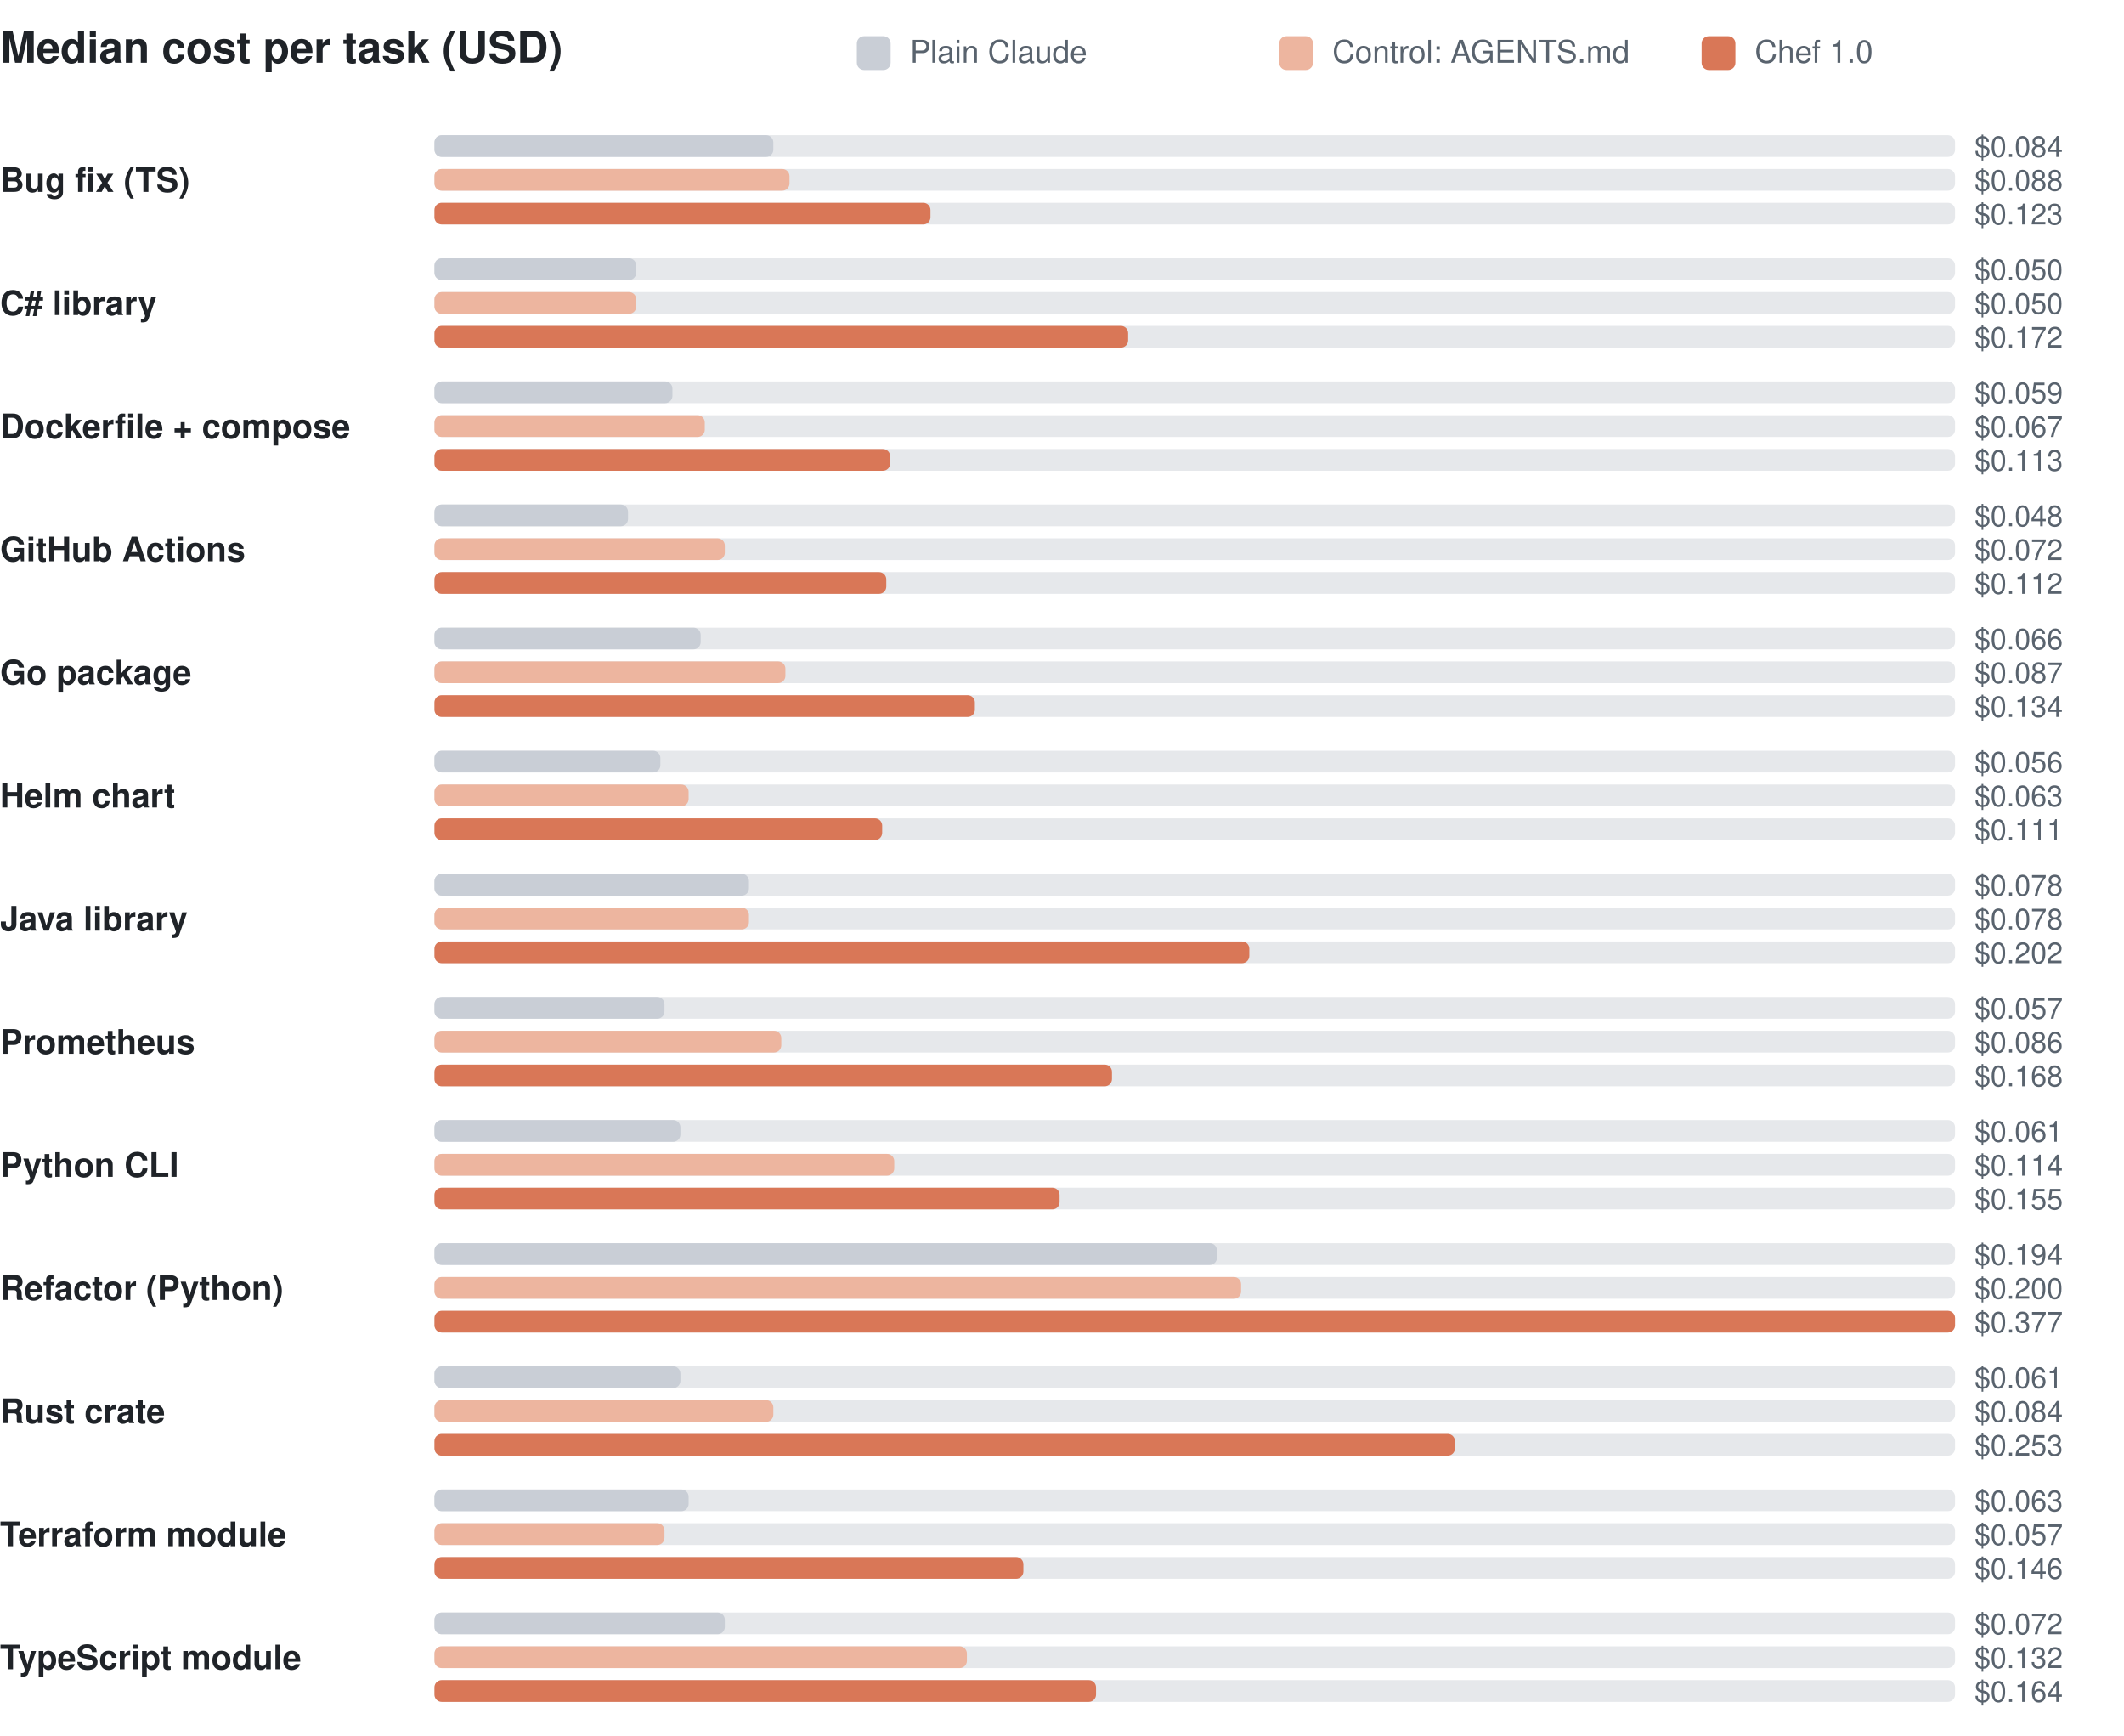
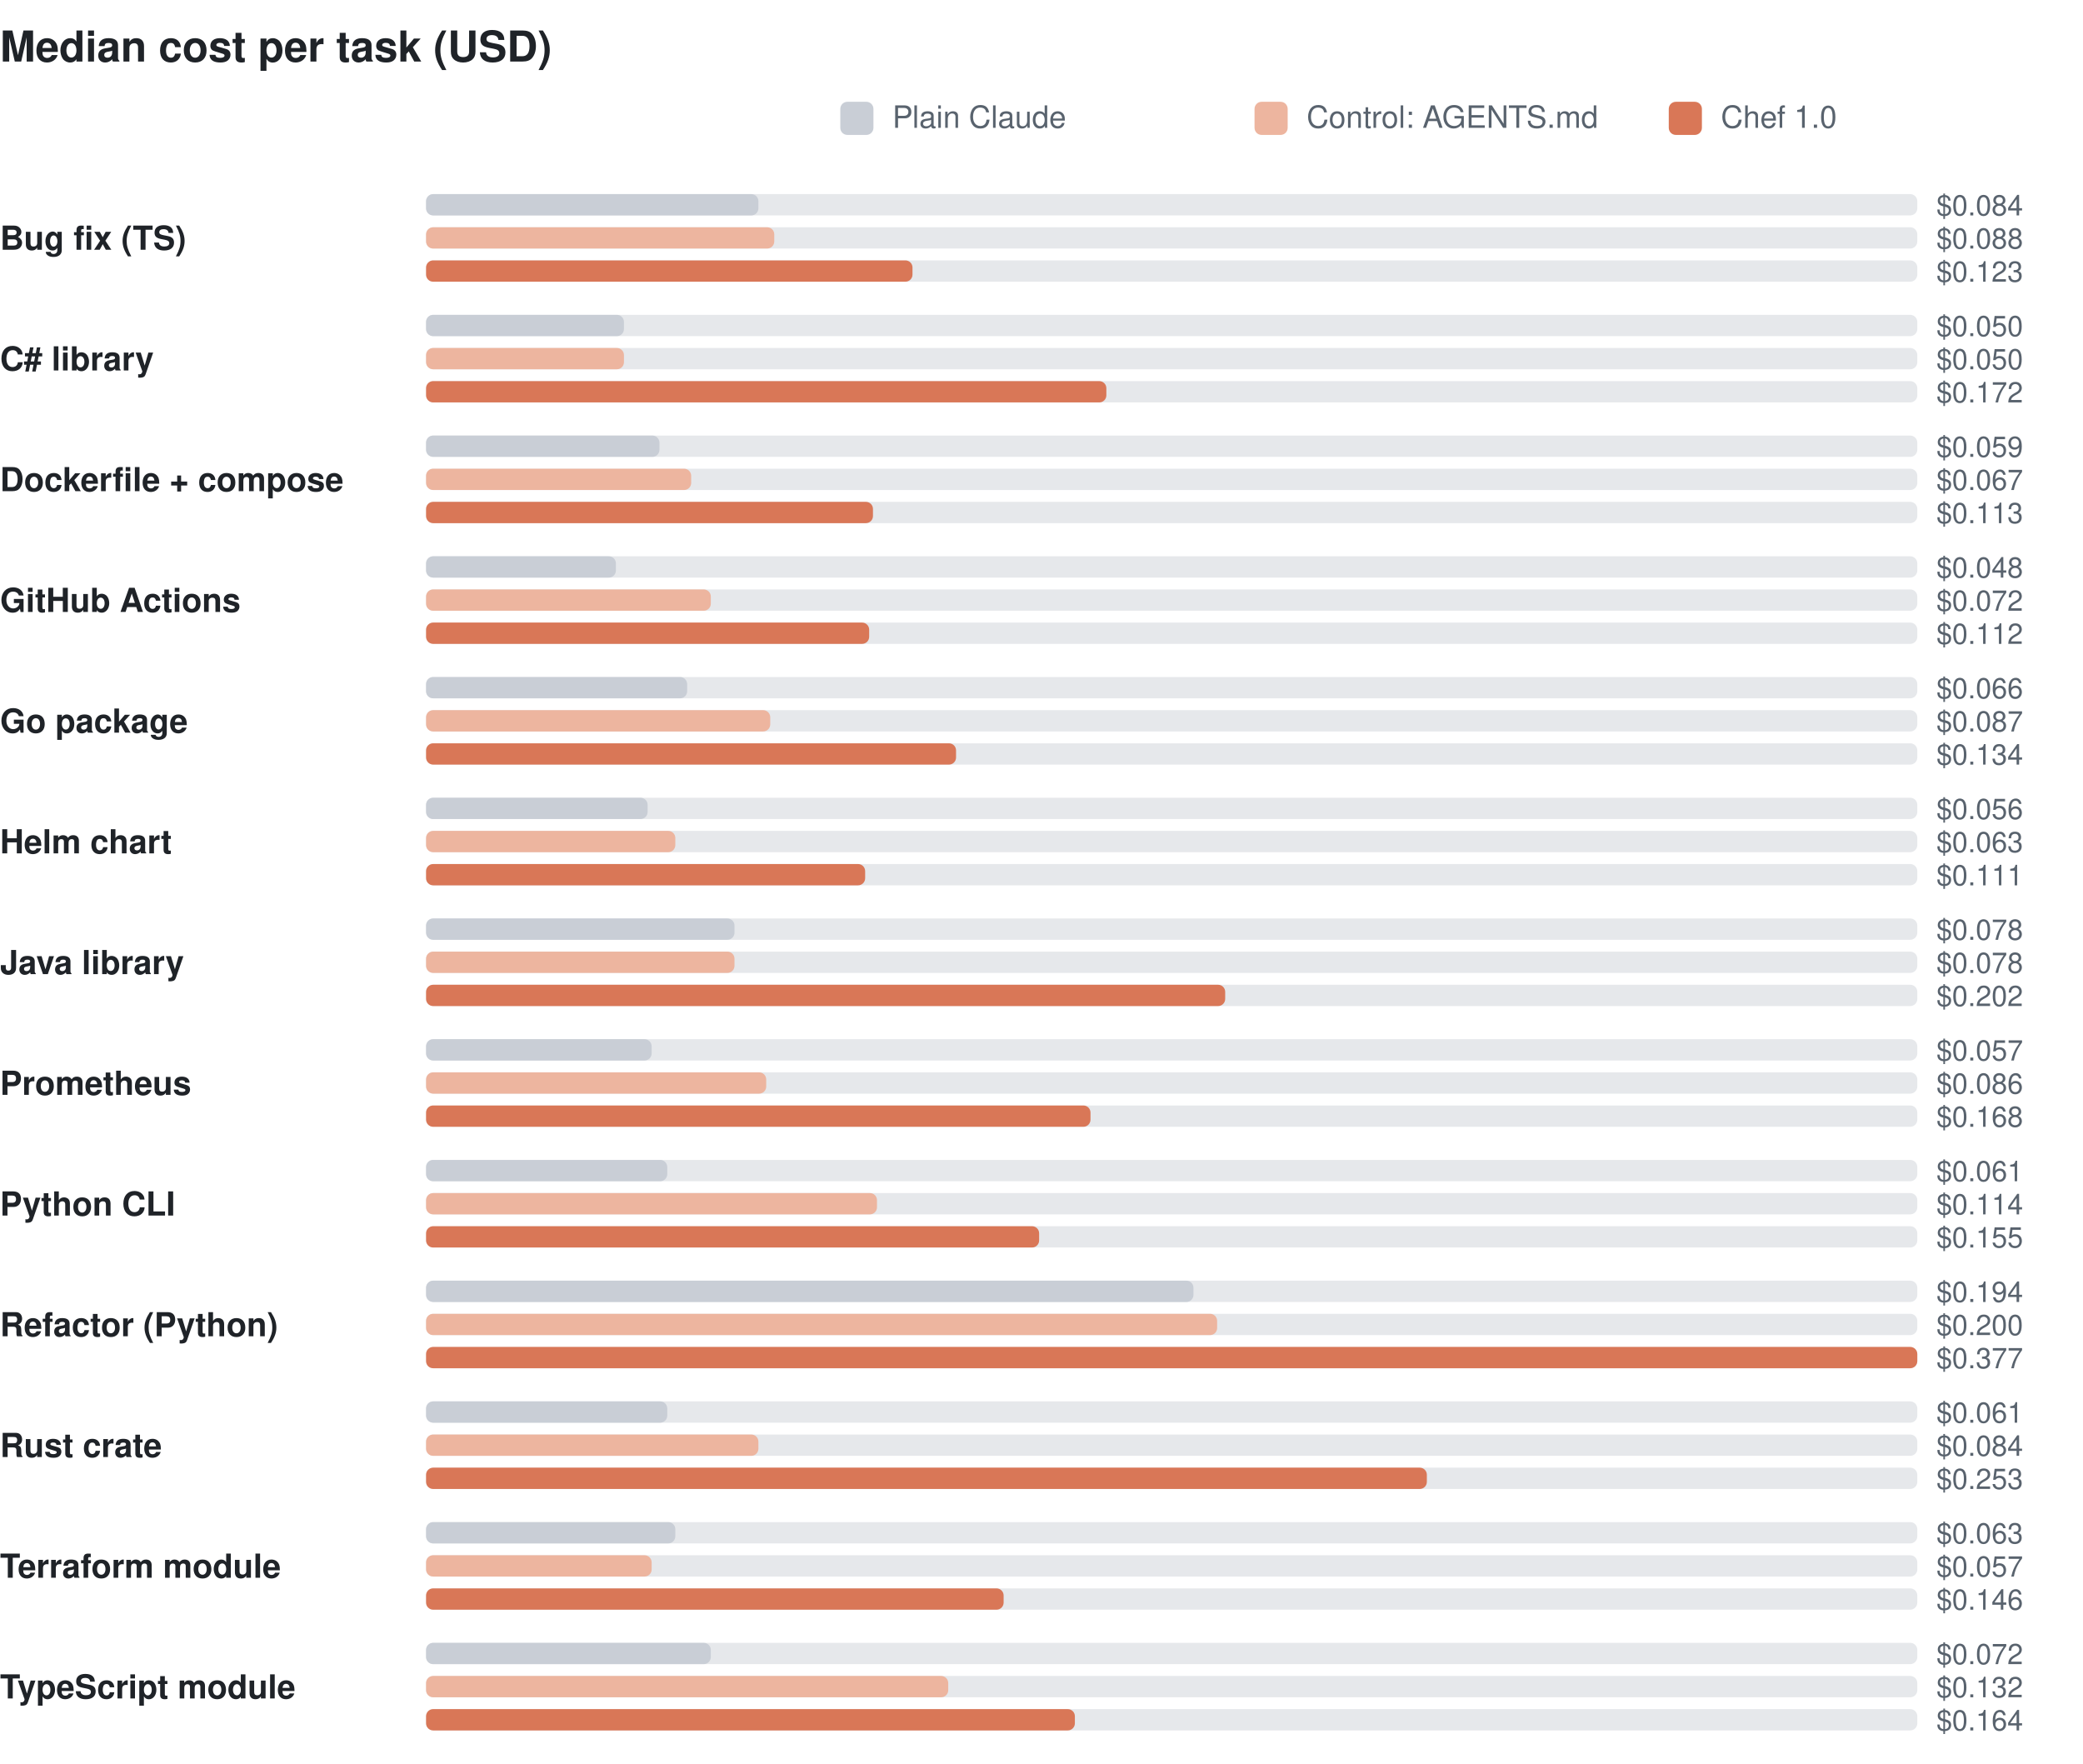
- <svg xmlns="http://www.w3.org/2000/svg" width="880" height="719" viewBox="0 0 880 719" role="img" aria-label="Median cost per task, bugfix: Plain Claude $0.084, Control: AGENTS.md $0.088, Chef 1.0 $0.123; csharp: Plain Claude $0.050, Control: AGENTS.md $0.050, Chef 1.0 $0.172; docker: Plain Claude $0.059, Control: AGENTS.md $0.067, Chef 1.0 $0.113; github-actions: Plain Claude $0.048, Control: AGENTS.md $0.072, Chef 1.0 $0.112; go: Plain Claude $0.066, Control: AGENTS.md $0.087, Chef 1.0 $0.134; helm: Plain Claude $0.056, Control: AGENTS.md $0.063, Chef 1.0 $0.111; java: Plain Claude $0.078, Control: AGENTS.md $0.078, Chef 1.0 $0.202; prometheus: Plain Claude $0.057, Control: AGENTS.md $0.086, Chef 1.0 $0.168; python: Plain Claude $0.061, Control: AGENTS.md $0.114, Chef 1.0 $0.155; refactor: Plain Claude $0.194, Control: AGENTS.md $0.200, Chef 1.0 $0.377; rust: Plain Claude $0.061, Control: AGENTS.md $0.084, Chef 1.0 $0.253; terraform: Plain Claude $0.063, Control: AGENTS.md $0.057, Chef 1.0 $0.146; typescript: Plain Claude $0.072, Control: AGENTS.md $0.132, Chef 1.0 $0.164">
+ <svg xmlns="http://www.w3.org/2000/svg" width="880" height="745" viewBox="0 0 880 745" role="img" aria-label="Median cost per task, bugfix: Plain Claude $0.084, Control: AGENTS.md $0.088, Chef 1.0 $0.123; csharp: Plain Claude $0.050, Control: AGENTS.md $0.050, Chef 1.0 $0.172; docker: Plain Claude $0.059, Control: AGENTS.md $0.067, Chef 1.0 $0.113; github-actions: Plain Claude $0.048, Control: AGENTS.md $0.072, Chef 1.0 $0.112; go: Plain Claude $0.066, Control: AGENTS.md $0.087, Chef 1.0 $0.134; helm: Plain Claude $0.056, Control: AGENTS.md $0.063, Chef 1.0 $0.111; java: Plain Claude $0.078, Control: AGENTS.md $0.078, Chef 1.0 $0.202; prometheus: Plain Claude $0.057, Control: AGENTS.md $0.086, Chef 1.0 $0.168; python: Plain Claude $0.061, Control: AGENTS.md $0.114, Chef 1.0 $0.155; refactor: Plain Claude $0.194, Control: AGENTS.md $0.200, Chef 1.0 $0.377; rust: Plain Claude $0.061, Control: AGENTS.md $0.084, Chef 1.0 $0.253; terraform: Plain Claude $0.063, Control: AGENTS.md $0.057, Chef 1.0 $0.146; typescript: Plain Claude $0.072, Control: AGENTS.md $0.132, Chef 1.0 $0.164">
  <text x="0.0" y="26.0" fill="#1F2328" font-family="-apple-system, BlinkMacSystemFont, 'Segoe UI', Helvetica, Arial, sans-serif" font-size="18" font-weight="600" text-anchor="start">Median cost per task (USD)</text>
-   <rect x="355.0" y="15.0" width="14.0" height="14.0" rx="3" fill="#C9CED6" />
-   <text x="377.0" y="26.0" fill="#59636E" font-family="-apple-system, BlinkMacSystemFont, 'Segoe UI', Helvetica, Arial, sans-serif" font-size="13" font-weight="400" text-anchor="start">Plain Claude</text>
-   <rect x="530.0" y="15.0" width="14.0" height="14.0" rx="3" fill="#EDB59F" />
-   <text x="552.0" y="26.0" fill="#59636E" font-family="-apple-system, BlinkMacSystemFont, 'Segoe UI', Helvetica, Arial, sans-serif" font-size="13" font-weight="400" text-anchor="start">Control: AGENTS.md</text>
-   <rect x="705.0" y="15.0" width="14.0" height="14.0" rx="3" fill="#D97757" />
-   <text x="727.0" y="26.0" fill="#59636E" font-family="-apple-system, BlinkMacSystemFont, 'Segoe UI', Helvetica, Arial, sans-serif" font-size="13" font-weight="400" text-anchor="start">Chef 1.0</text>
-   <text x="0.0" y="79.5" fill="#1F2328" font-family="-apple-system, BlinkMacSystemFont, 'Segoe UI', Helvetica, Arial, sans-serif" font-size="14" font-weight="600" text-anchor="start">Bug fix (TS)</text>
-   <rect x="180.0" y="56.0" width="630.0" height="9.0" rx="3" fill="#E6E8EB" />
-   <rect x="180.0" y="56.0" width="140.4" height="9.0" rx="3" fill="#C9CED6" />
-   <text x="818.0" y="65.0" fill="#59636E" font-family="-apple-system, BlinkMacSystemFont, 'Segoe UI', Helvetica, Arial, sans-serif" font-size="12" font-weight="400" text-anchor="start">$0.084</text>
-   <rect x="180.0" y="70.0" width="630.0" height="9.0" rx="3" fill="#E6E8EB" />
-   <rect x="180.0" y="70.0" width="147.1" height="9.0" rx="3" fill="#EDB59F" />
-   <text x="818.0" y="79.0" fill="#59636E" font-family="-apple-system, BlinkMacSystemFont, 'Segoe UI', Helvetica, Arial, sans-serif" font-size="12" font-weight="400" text-anchor="start">$0.088</text>
-   <rect x="180.0" y="84.0" width="630.0" height="9.0" rx="3" fill="#E6E8EB" />
-   <rect x="180.0" y="84.0" width="205.5" height="9.0" rx="3" fill="#D97757" />
-   <text x="818.0" y="93.0" fill="#59636E" font-family="-apple-system, BlinkMacSystemFont, 'Segoe UI', Helvetica, Arial, sans-serif" font-size="12" font-weight="400" text-anchor="start">$0.123</text>
-   <text x="0.0" y="130.5" fill="#1F2328" font-family="-apple-system, BlinkMacSystemFont, 'Segoe UI', Helvetica, Arial, sans-serif" font-size="14" font-weight="600" text-anchor="start">C# library</text>
-   <rect x="180.0" y="107.0" width="630.0" height="9.0" rx="3" fill="#E6E8EB" />
-   <rect x="180.0" y="107.0" width="83.6" height="9.0" rx="3" fill="#C9CED6" />
-   <text x="818.0" y="116.0" fill="#59636E" font-family="-apple-system, BlinkMacSystemFont, 'Segoe UI', Helvetica, Arial, sans-serif" font-size="12" font-weight="400" text-anchor="start">$0.050</text>
-   <rect x="180.0" y="121.0" width="630.0" height="9.0" rx="3" fill="#E6E8EB" />
-   <rect x="180.0" y="121.0" width="83.6" height="9.0" rx="3" fill="#EDB59F" />
-   <text x="818.0" y="130.0" fill="#59636E" font-family="-apple-system, BlinkMacSystemFont, 'Segoe UI', Helvetica, Arial, sans-serif" font-size="12" font-weight="400" text-anchor="start">$0.050</text>
-   <rect x="180.0" y="135.0" width="630.0" height="9.0" rx="3" fill="#E6E8EB" />
-   <rect x="180.0" y="135.0" width="287.4" height="9.0" rx="3" fill="#D97757" />
-   <text x="818.0" y="144.0" fill="#59636E" font-family="-apple-system, BlinkMacSystemFont, 'Segoe UI', Helvetica, Arial, sans-serif" font-size="12" font-weight="400" text-anchor="start">$0.172</text>
-   <text x="0.0" y="181.5" fill="#1F2328" font-family="-apple-system, BlinkMacSystemFont, 'Segoe UI', Helvetica, Arial, sans-serif" font-size="14" font-weight="600" text-anchor="start">Dockerfile + compose</text>
-   <rect x="180.0" y="158.0" width="630.0" height="9.0" rx="3" fill="#E6E8EB" />
-   <rect x="180.0" y="158.0" width="98.6" height="9.0" rx="3" fill="#C9CED6" />
-   <text x="818.0" y="167.0" fill="#59636E" font-family="-apple-system, BlinkMacSystemFont, 'Segoe UI', Helvetica, Arial, sans-serif" font-size="12" font-weight="400" text-anchor="start">$0.059</text>
-   <rect x="180.0" y="172.0" width="630.0" height="9.0" rx="3" fill="#E6E8EB" />
-   <rect x="180.0" y="172.0" width="112.0" height="9.0" rx="3" fill="#EDB59F" />
-   <text x="818.0" y="181.0" fill="#59636E" font-family="-apple-system, BlinkMacSystemFont, 'Segoe UI', Helvetica, Arial, sans-serif" font-size="12" font-weight="400" text-anchor="start">$0.067</text>
-   <rect x="180.0" y="186.0" width="630.0" height="9.0" rx="3" fill="#E6E8EB" />
-   <rect x="180.0" y="186.0" width="188.8" height="9.0" rx="3" fill="#D97757" />
-   <text x="818.0" y="195.0" fill="#59636E" font-family="-apple-system, BlinkMacSystemFont, 'Segoe UI', Helvetica, Arial, sans-serif" font-size="12" font-weight="400" text-anchor="start">$0.113</text>
-   <text x="0.0" y="232.5" fill="#1F2328" font-family="-apple-system, BlinkMacSystemFont, 'Segoe UI', Helvetica, Arial, sans-serif" font-size="14" font-weight="600" text-anchor="start">GitHub Actions</text>
-   <rect x="180.0" y="209.0" width="630.0" height="9.0" rx="3" fill="#E6E8EB" />
-   <rect x="180.0" y="209.0" width="80.2" height="9.0" rx="3" fill="#C9CED6" />
-   <text x="818.0" y="218.0" fill="#59636E" font-family="-apple-system, BlinkMacSystemFont, 'Segoe UI', Helvetica, Arial, sans-serif" font-size="12" font-weight="400" text-anchor="start">$0.048</text>
-   <rect x="180.0" y="223.0" width="630.0" height="9.0" rx="3" fill="#E6E8EB" />
-   <rect x="180.0" y="223.0" width="120.3" height="9.0" rx="3" fill="#EDB59F" />
-   <text x="818.0" y="232.0" fill="#59636E" font-family="-apple-system, BlinkMacSystemFont, 'Segoe UI', Helvetica, Arial, sans-serif" font-size="12" font-weight="400" text-anchor="start">$0.072</text>
-   <rect x="180.0" y="237.0" width="630.0" height="9.0" rx="3" fill="#E6E8EB" />
-   <rect x="180.0" y="237.0" width="187.2" height="9.0" rx="3" fill="#D97757" />
-   <text x="818.0" y="246.0" fill="#59636E" font-family="-apple-system, BlinkMacSystemFont, 'Segoe UI', Helvetica, Arial, sans-serif" font-size="12" font-weight="400" text-anchor="start">$0.112</text>
-   <text x="0.0" y="283.5" fill="#1F2328" font-family="-apple-system, BlinkMacSystemFont, 'Segoe UI', Helvetica, Arial, sans-serif" font-size="14" font-weight="600" text-anchor="start">Go package</text>
-   <rect x="180.0" y="260.0" width="630.0" height="9.0" rx="3" fill="#E6E8EB" />
-   <rect x="180.0" y="260.0" width="110.3" height="9.0" rx="3" fill="#C9CED6" />
-   <text x="818.0" y="269.0" fill="#59636E" font-family="-apple-system, BlinkMacSystemFont, 'Segoe UI', Helvetica, Arial, sans-serif" font-size="12" font-weight="400" text-anchor="start">$0.066</text>
-   <rect x="180.0" y="274.0" width="630.0" height="9.0" rx="3" fill="#E6E8EB" />
-   <rect x="180.0" y="274.0" width="145.4" height="9.0" rx="3" fill="#EDB59F" />
-   <text x="818.0" y="283.0" fill="#59636E" font-family="-apple-system, BlinkMacSystemFont, 'Segoe UI', Helvetica, Arial, sans-serif" font-size="12" font-weight="400" text-anchor="start">$0.087</text>
-   <rect x="180.0" y="288.0" width="630.0" height="9.0" rx="3" fill="#E6E8EB" />
-   <rect x="180.0" y="288.0" width="223.9" height="9.0" rx="3" fill="#D97757" />
-   <text x="818.0" y="297.0" fill="#59636E" font-family="-apple-system, BlinkMacSystemFont, 'Segoe UI', Helvetica, Arial, sans-serif" font-size="12" font-weight="400" text-anchor="start">$0.134</text>
-   <text x="0.0" y="334.5" fill="#1F2328" font-family="-apple-system, BlinkMacSystemFont, 'Segoe UI', Helvetica, Arial, sans-serif" font-size="14" font-weight="600" text-anchor="start">Helm chart</text>
-   <rect x="180.0" y="311.0" width="630.0" height="9.0" rx="3" fill="#E6E8EB" />
-   <rect x="180.0" y="311.0" width="93.6" height="9.0" rx="3" fill="#C9CED6" />
-   <text x="818.0" y="320.0" fill="#59636E" font-family="-apple-system, BlinkMacSystemFont, 'Segoe UI', Helvetica, Arial, sans-serif" font-size="12" font-weight="400" text-anchor="start">$0.056</text>
-   <rect x="180.0" y="325.0" width="630.0" height="9.0" rx="3" fill="#E6E8EB" />
-   <rect x="180.0" y="325.0" width="105.3" height="9.0" rx="3" fill="#EDB59F" />
-   <text x="818.0" y="334.0" fill="#59636E" font-family="-apple-system, BlinkMacSystemFont, 'Segoe UI', Helvetica, Arial, sans-serif" font-size="12" font-weight="400" text-anchor="start">$0.063</text>
-   <rect x="180.0" y="339.0" width="630.0" height="9.0" rx="3" fill="#E6E8EB" />
-   <rect x="180.0" y="339.0" width="185.5" height="9.0" rx="3" fill="#D97757" />
-   <text x="818.0" y="348.0" fill="#59636E" font-family="-apple-system, BlinkMacSystemFont, 'Segoe UI', Helvetica, Arial, sans-serif" font-size="12" font-weight="400" text-anchor="start">$0.111</text>
-   <text x="0.0" y="385.5" fill="#1F2328" font-family="-apple-system, BlinkMacSystemFont, 'Segoe UI', Helvetica, Arial, sans-serif" font-size="14" font-weight="600" text-anchor="start">Java library</text>
-   <rect x="180.0" y="362.0" width="630.0" height="9.0" rx="3" fill="#E6E8EB" />
-   <rect x="180.0" y="362.0" width="130.3" height="9.0" rx="3" fill="#C9CED6" />
-   <text x="818.0" y="371.0" fill="#59636E" font-family="-apple-system, BlinkMacSystemFont, 'Segoe UI', Helvetica, Arial, sans-serif" font-size="12" font-weight="400" text-anchor="start">$0.078</text>
-   <rect x="180.0" y="376.0" width="630.0" height="9.0" rx="3" fill="#E6E8EB" />
-   <rect x="180.0" y="376.0" width="130.3" height="9.0" rx="3" fill="#EDB59F" />
-   <text x="818.0" y="385.0" fill="#59636E" font-family="-apple-system, BlinkMacSystemFont, 'Segoe UI', Helvetica, Arial, sans-serif" font-size="12" font-weight="400" text-anchor="start">$0.078</text>
-   <rect x="180.0" y="390.0" width="630.0" height="9.0" rx="3" fill="#E6E8EB" />
-   <rect x="180.0" y="390.0" width="337.6" height="9.0" rx="3" fill="#D97757" />
-   <text x="818.0" y="399.0" fill="#59636E" font-family="-apple-system, BlinkMacSystemFont, 'Segoe UI', Helvetica, Arial, sans-serif" font-size="12" font-weight="400" text-anchor="start">$0.202</text>
-   <text x="0.0" y="436.5" fill="#1F2328" font-family="-apple-system, BlinkMacSystemFont, 'Segoe UI', Helvetica, Arial, sans-serif" font-size="14" font-weight="600" text-anchor="start">Prometheus</text>
-   <rect x="180.0" y="413.0" width="630.0" height="9.0" rx="3" fill="#E6E8EB" />
-   <rect x="180.0" y="413.0" width="95.3" height="9.0" rx="3" fill="#C9CED6" />
-   <text x="818.0" y="422.0" fill="#59636E" font-family="-apple-system, BlinkMacSystemFont, 'Segoe UI', Helvetica, Arial, sans-serif" font-size="12" font-weight="400" text-anchor="start">$0.057</text>
-   <rect x="180.0" y="427.0" width="630.0" height="9.0" rx="3" fill="#E6E8EB" />
-   <rect x="180.0" y="427.0" width="143.7" height="9.0" rx="3" fill="#EDB59F" />
-   <text x="818.0" y="436.0" fill="#59636E" font-family="-apple-system, BlinkMacSystemFont, 'Segoe UI', Helvetica, Arial, sans-serif" font-size="12" font-weight="400" text-anchor="start">$0.086</text>
-   <rect x="180.0" y="441.0" width="630.0" height="9.0" rx="3" fill="#E6E8EB" />
-   <rect x="180.0" y="441.0" width="280.7" height="9.0" rx="3" fill="#D97757" />
-   <text x="818.0" y="450.0" fill="#59636E" font-family="-apple-system, BlinkMacSystemFont, 'Segoe UI', Helvetica, Arial, sans-serif" font-size="12" font-weight="400" text-anchor="start">$0.168</text>
-   <text x="0.0" y="487.5" fill="#1F2328" font-family="-apple-system, BlinkMacSystemFont, 'Segoe UI', Helvetica, Arial, sans-serif" font-size="14" font-weight="600" text-anchor="start">Python CLI</text>
-   <rect x="180.0" y="464.0" width="630.0" height="9.0" rx="3" fill="#E6E8EB" />
-   <rect x="180.0" y="464.0" width="101.9" height="9.0" rx="3" fill="#C9CED6" />
-   <text x="818.0" y="473.0" fill="#59636E" font-family="-apple-system, BlinkMacSystemFont, 'Segoe UI', Helvetica, Arial, sans-serif" font-size="12" font-weight="400" text-anchor="start">$0.061</text>
-   <rect x="180.0" y="478.0" width="630.0" height="9.0" rx="3" fill="#E6E8EB" />
-   <rect x="180.0" y="478.0" width="190.5" height="9.0" rx="3" fill="#EDB59F" />
-   <text x="818.0" y="487.0" fill="#59636E" font-family="-apple-system, BlinkMacSystemFont, 'Segoe UI', Helvetica, Arial, sans-serif" font-size="12" font-weight="400" text-anchor="start">$0.114</text>
-   <rect x="180.0" y="492.0" width="630.0" height="9.0" rx="3" fill="#E6E8EB" />
-   <rect x="180.0" y="492.0" width="259.0" height="9.0" rx="3" fill="#D97757" />
-   <text x="818.0" y="501.0" fill="#59636E" font-family="-apple-system, BlinkMacSystemFont, 'Segoe UI', Helvetica, Arial, sans-serif" font-size="12" font-weight="400" text-anchor="start">$0.155</text>
-   <text x="0.0" y="538.5" fill="#1F2328" font-family="-apple-system, BlinkMacSystemFont, 'Segoe UI', Helvetica, Arial, sans-serif" font-size="14" font-weight="600" text-anchor="start">Refactor (Python)</text>
-   <rect x="180.0" y="515.0" width="630.0" height="9.0" rx="3" fill="#E6E8EB" />
-   <rect x="180.0" y="515.0" width="324.2" height="9.0" rx="3" fill="#C9CED6" />
-   <text x="818.0" y="524.0" fill="#59636E" font-family="-apple-system, BlinkMacSystemFont, 'Segoe UI', Helvetica, Arial, sans-serif" font-size="12" font-weight="400" text-anchor="start">$0.194</text>
-   <rect x="180.0" y="529.0" width="630.0" height="9.0" rx="3" fill="#E6E8EB" />
-   <rect x="180.0" y="529.0" width="334.2" height="9.0" rx="3" fill="#EDB59F" />
-   <text x="818.0" y="538.0" fill="#59636E" font-family="-apple-system, BlinkMacSystemFont, 'Segoe UI', Helvetica, Arial, sans-serif" font-size="12" font-weight="400" text-anchor="start">$0.200</text>
-   <rect x="180.0" y="543.0" width="630.0" height="9.0" rx="3" fill="#E6E8EB" />
-   <rect x="180.0" y="543.0" width="630.0" height="9.0" rx="3" fill="#D97757" />
-   <text x="818.0" y="552.0" fill="#59636E" font-family="-apple-system, BlinkMacSystemFont, 'Segoe UI', Helvetica, Arial, sans-serif" font-size="12" font-weight="400" text-anchor="start">$0.377</text>
-   <text x="0.0" y="589.5" fill="#1F2328" font-family="-apple-system, BlinkMacSystemFont, 'Segoe UI', Helvetica, Arial, sans-serif" font-size="14" font-weight="600" text-anchor="start">Rust crate</text>
-   <rect x="180.0" y="566.0" width="630.0" height="9.0" rx="3" fill="#E6E8EB" />
-   <rect x="180.0" y="566.0" width="101.9" height="9.0" rx="3" fill="#C9CED6" />
-   <text x="818.0" y="575.0" fill="#59636E" font-family="-apple-system, BlinkMacSystemFont, 'Segoe UI', Helvetica, Arial, sans-serif" font-size="12" font-weight="400" text-anchor="start">$0.061</text>
-   <rect x="180.0" y="580.0" width="630.0" height="9.0" rx="3" fill="#E6E8EB" />
-   <rect x="180.0" y="580.0" width="140.4" height="9.0" rx="3" fill="#EDB59F" />
-   <text x="818.0" y="589.0" fill="#59636E" font-family="-apple-system, BlinkMacSystemFont, 'Segoe UI', Helvetica, Arial, sans-serif" font-size="12" font-weight="400" text-anchor="start">$0.084</text>
-   <rect x="180.0" y="594.0" width="630.0" height="9.0" rx="3" fill="#E6E8EB" />
-   <rect x="180.0" y="594.0" width="422.8" height="9.0" rx="3" fill="#D97757" />
-   <text x="818.0" y="603.0" fill="#59636E" font-family="-apple-system, BlinkMacSystemFont, 'Segoe UI', Helvetica, Arial, sans-serif" font-size="12" font-weight="400" text-anchor="start">$0.253</text>
-   <text x="0.0" y="640.5" fill="#1F2328" font-family="-apple-system, BlinkMacSystemFont, 'Segoe UI', Helvetica, Arial, sans-serif" font-size="14" font-weight="600" text-anchor="start">Terraform module</text>
-   <rect x="180.0" y="617.0" width="630.0" height="9.0" rx="3" fill="#E6E8EB" />
-   <rect x="180.0" y="617.0" width="105.3" height="9.0" rx="3" fill="#C9CED6" />
-   <text x="818.0" y="626.0" fill="#59636E" font-family="-apple-system, BlinkMacSystemFont, 'Segoe UI', Helvetica, Arial, sans-serif" font-size="12" font-weight="400" text-anchor="start">$0.063</text>
-   <rect x="180.0" y="631.0" width="630.0" height="9.0" rx="3" fill="#E6E8EB" />
-   <rect x="180.0" y="631.0" width="95.3" height="9.0" rx="3" fill="#EDB59F" />
-   <text x="818.0" y="640.0" fill="#59636E" font-family="-apple-system, BlinkMacSystemFont, 'Segoe UI', Helvetica, Arial, sans-serif" font-size="12" font-weight="400" text-anchor="start">$0.057</text>
-   <rect x="180.0" y="645.0" width="630.0" height="9.0" rx="3" fill="#E6E8EB" />
-   <rect x="180.0" y="645.0" width="244.0" height="9.0" rx="3" fill="#D97757" />
-   <text x="818.0" y="654.0" fill="#59636E" font-family="-apple-system, BlinkMacSystemFont, 'Segoe UI', Helvetica, Arial, sans-serif" font-size="12" font-weight="400" text-anchor="start">$0.146</text>
-   <text x="0.0" y="691.5" fill="#1F2328" font-family="-apple-system, BlinkMacSystemFont, 'Segoe UI', Helvetica, Arial, sans-serif" font-size="14" font-weight="600" text-anchor="start">TypeScript module</text>
-   <rect x="180.0" y="668.0" width="630.0" height="9.0" rx="3" fill="#E6E8EB" />
-   <rect x="180.0" y="668.0" width="120.3" height="9.0" rx="3" fill="#C9CED6" />
-   <text x="818.0" y="677.0" fill="#59636E" font-family="-apple-system, BlinkMacSystemFont, 'Segoe UI', Helvetica, Arial, sans-serif" font-size="12" font-weight="400" text-anchor="start">$0.072</text>
-   <rect x="180.0" y="682.0" width="630.0" height="9.0" rx="3" fill="#E6E8EB" />
-   <rect x="180.0" y="682.0" width="220.6" height="9.0" rx="3" fill="#EDB59F" />
-   <text x="818.0" y="691.0" fill="#59636E" font-family="-apple-system, BlinkMacSystemFont, 'Segoe UI', Helvetica, Arial, sans-serif" font-size="12" font-weight="400" text-anchor="start">$0.132</text>
-   <rect x="180.0" y="696.0" width="630.0" height="9.0" rx="3" fill="#E6E8EB" />
-   <rect x="180.0" y="696.0" width="274.1" height="9.0" rx="3" fill="#D97757" />
-   <text x="818.0" y="705.0" fill="#59636E" font-family="-apple-system, BlinkMacSystemFont, 'Segoe UI', Helvetica, Arial, sans-serif" font-size="12" font-weight="400" text-anchor="start">$0.164</text>
+   <rect x="355.0" y="43.0" width="14.0" height="14.0" rx="3" fill="#C9CED6" />
+   <text x="377.0" y="54.0" fill="#59636E" font-family="-apple-system, BlinkMacSystemFont, 'Segoe UI', Helvetica, Arial, sans-serif" font-size="13" font-weight="400" text-anchor="start">Plain Claude</text>
+   <rect x="530.0" y="43.0" width="14.0" height="14.0" rx="3" fill="#EDB59F" />
+   <text x="552.0" y="54.0" fill="#59636E" font-family="-apple-system, BlinkMacSystemFont, 'Segoe UI', Helvetica, Arial, sans-serif" font-size="13" font-weight="400" text-anchor="start">Control: AGENTS.md</text>
+   <rect x="705.0" y="43.0" width="14.0" height="14.0" rx="3" fill="#D97757" />
+   <text x="727.0" y="54.0" fill="#59636E" font-family="-apple-system, BlinkMacSystemFont, 'Segoe UI', Helvetica, Arial, sans-serif" font-size="13" font-weight="400" text-anchor="start">Chef 1.0</text>
+   <text x="0.0" y="105.5" fill="#1F2328" font-family="-apple-system, BlinkMacSystemFont, 'Segoe UI', Helvetica, Arial, sans-serif" font-size="14" font-weight="600" text-anchor="start">Bug fix (TS)</text>
+   <rect x="180.0" y="82.0" width="630.0" height="9.0" rx="3" fill="#E6E8EB" />
+   <rect x="180.0" y="82.0" width="140.4" height="9.0" rx="3" fill="#C9CED6" />
+   <text x="818.0" y="91.0" fill="#59636E" font-family="-apple-system, BlinkMacSystemFont, 'Segoe UI', Helvetica, Arial, sans-serif" font-size="12" font-weight="400" text-anchor="start">$0.084</text>
+   <rect x="180.0" y="96.0" width="630.0" height="9.0" rx="3" fill="#E6E8EB" />
+   <rect x="180.0" y="96.0" width="147.1" height="9.0" rx="3" fill="#EDB59F" />
+   <text x="818.0" y="105.0" fill="#59636E" font-family="-apple-system, BlinkMacSystemFont, 'Segoe UI', Helvetica, Arial, sans-serif" font-size="12" font-weight="400" text-anchor="start">$0.088</text>
+   <rect x="180.0" y="110.0" width="630.0" height="9.0" rx="3" fill="#E6E8EB" />
+   <rect x="180.0" y="110.0" width="205.5" height="9.0" rx="3" fill="#D97757" />
+   <text x="818.0" y="119.0" fill="#59636E" font-family="-apple-system, BlinkMacSystemFont, 'Segoe UI', Helvetica, Arial, sans-serif" font-size="12" font-weight="400" text-anchor="start">$0.123</text>
+   <text x="0.0" y="156.5" fill="#1F2328" font-family="-apple-system, BlinkMacSystemFont, 'Segoe UI', Helvetica, Arial, sans-serif" font-size="14" font-weight="600" text-anchor="start">C# library</text>
+   <rect x="180.0" y="133.0" width="630.0" height="9.0" rx="3" fill="#E6E8EB" />
+   <rect x="180.0" y="133.0" width="83.6" height="9.0" rx="3" fill="#C9CED6" />
+   <text x="818.0" y="142.0" fill="#59636E" font-family="-apple-system, BlinkMacSystemFont, 'Segoe UI', Helvetica, Arial, sans-serif" font-size="12" font-weight="400" text-anchor="start">$0.050</text>
+   <rect x="180.0" y="147.0" width="630.0" height="9.0" rx="3" fill="#E6E8EB" />
+   <rect x="180.0" y="147.0" width="83.6" height="9.0" rx="3" fill="#EDB59F" />
+   <text x="818.0" y="156.0" fill="#59636E" font-family="-apple-system, BlinkMacSystemFont, 'Segoe UI', Helvetica, Arial, sans-serif" font-size="12" font-weight="400" text-anchor="start">$0.050</text>
+   <rect x="180.0" y="161.0" width="630.0" height="9.0" rx="3" fill="#E6E8EB" />
+   <rect x="180.0" y="161.0" width="287.4" height="9.0" rx="3" fill="#D97757" />
+   <text x="818.0" y="170.0" fill="#59636E" font-family="-apple-system, BlinkMacSystemFont, 'Segoe UI', Helvetica, Arial, sans-serif" font-size="12" font-weight="400" text-anchor="start">$0.172</text>
+   <text x="0.0" y="207.5" fill="#1F2328" font-family="-apple-system, BlinkMacSystemFont, 'Segoe UI', Helvetica, Arial, sans-serif" font-size="14" font-weight="600" text-anchor="start">Dockerfile + compose</text>
+   <rect x="180.0" y="184.0" width="630.0" height="9.0" rx="3" fill="#E6E8EB" />
+   <rect x="180.0" y="184.0" width="98.6" height="9.0" rx="3" fill="#C9CED6" />
+   <text x="818.0" y="193.0" fill="#59636E" font-family="-apple-system, BlinkMacSystemFont, 'Segoe UI', Helvetica, Arial, sans-serif" font-size="12" font-weight="400" text-anchor="start">$0.059</text>
+   <rect x="180.0" y="198.0" width="630.0" height="9.0" rx="3" fill="#E6E8EB" />
+   <rect x="180.0" y="198.0" width="112.0" height="9.0" rx="3" fill="#EDB59F" />
+   <text x="818.0" y="207.0" fill="#59636E" font-family="-apple-system, BlinkMacSystemFont, 'Segoe UI', Helvetica, Arial, sans-serif" font-size="12" font-weight="400" text-anchor="start">$0.067</text>
+   <rect x="180.0" y="212.0" width="630.0" height="9.0" rx="3" fill="#E6E8EB" />
+   <rect x="180.0" y="212.0" width="188.8" height="9.0" rx="3" fill="#D97757" />
+   <text x="818.0" y="221.0" fill="#59636E" font-family="-apple-system, BlinkMacSystemFont, 'Segoe UI', Helvetica, Arial, sans-serif" font-size="12" font-weight="400" text-anchor="start">$0.113</text>
+   <text x="0.0" y="258.5" fill="#1F2328" font-family="-apple-system, BlinkMacSystemFont, 'Segoe UI', Helvetica, Arial, sans-serif" font-size="14" font-weight="600" text-anchor="start">GitHub Actions</text>
+   <rect x="180.0" y="235.0" width="630.0" height="9.0" rx="3" fill="#E6E8EB" />
+   <rect x="180.0" y="235.0" width="80.2" height="9.0" rx="3" fill="#C9CED6" />
+   <text x="818.0" y="244.0" fill="#59636E" font-family="-apple-system, BlinkMacSystemFont, 'Segoe UI', Helvetica, Arial, sans-serif" font-size="12" font-weight="400" text-anchor="start">$0.048</text>
+   <rect x="180.0" y="249.0" width="630.0" height="9.0" rx="3" fill="#E6E8EB" />
+   <rect x="180.0" y="249.0" width="120.3" height="9.0" rx="3" fill="#EDB59F" />
+   <text x="818.0" y="258.0" fill="#59636E" font-family="-apple-system, BlinkMacSystemFont, 'Segoe UI', Helvetica, Arial, sans-serif" font-size="12" font-weight="400" text-anchor="start">$0.072</text>
+   <rect x="180.0" y="263.0" width="630.0" height="9.0" rx="3" fill="#E6E8EB" />
+   <rect x="180.0" y="263.0" width="187.2" height="9.0" rx="3" fill="#D97757" />
+   <text x="818.0" y="272.0" fill="#59636E" font-family="-apple-system, BlinkMacSystemFont, 'Segoe UI', Helvetica, Arial, sans-serif" font-size="12" font-weight="400" text-anchor="start">$0.112</text>
+   <text x="0.0" y="309.5" fill="#1F2328" font-family="-apple-system, BlinkMacSystemFont, 'Segoe UI', Helvetica, Arial, sans-serif" font-size="14" font-weight="600" text-anchor="start">Go package</text>
+   <rect x="180.0" y="286.0" width="630.0" height="9.0" rx="3" fill="#E6E8EB" />
+   <rect x="180.0" y="286.0" width="110.3" height="9.0" rx="3" fill="#C9CED6" />
+   <text x="818.0" y="295.0" fill="#59636E" font-family="-apple-system, BlinkMacSystemFont, 'Segoe UI', Helvetica, Arial, sans-serif" font-size="12" font-weight="400" text-anchor="start">$0.066</text>
+   <rect x="180.0" y="300.0" width="630.0" height="9.0" rx="3" fill="#E6E8EB" />
+   <rect x="180.0" y="300.0" width="145.4" height="9.0" rx="3" fill="#EDB59F" />
+   <text x="818.0" y="309.0" fill="#59636E" font-family="-apple-system, BlinkMacSystemFont, 'Segoe UI', Helvetica, Arial, sans-serif" font-size="12" font-weight="400" text-anchor="start">$0.087</text>
+   <rect x="180.0" y="314.0" width="630.0" height="9.0" rx="3" fill="#E6E8EB" />
+   <rect x="180.0" y="314.0" width="223.9" height="9.0" rx="3" fill="#D97757" />
+   <text x="818.0" y="323.0" fill="#59636E" font-family="-apple-system, BlinkMacSystemFont, 'Segoe UI', Helvetica, Arial, sans-serif" font-size="12" font-weight="400" text-anchor="start">$0.134</text>
+   <text x="0.0" y="360.5" fill="#1F2328" font-family="-apple-system, BlinkMacSystemFont, 'Segoe UI', Helvetica, Arial, sans-serif" font-size="14" font-weight="600" text-anchor="start">Helm chart</text>
+   <rect x="180.0" y="337.0" width="630.0" height="9.0" rx="3" fill="#E6E8EB" />
+   <rect x="180.0" y="337.0" width="93.6" height="9.0" rx="3" fill="#C9CED6" />
+   <text x="818.0" y="346.0" fill="#59636E" font-family="-apple-system, BlinkMacSystemFont, 'Segoe UI', Helvetica, Arial, sans-serif" font-size="12" font-weight="400" text-anchor="start">$0.056</text>
+   <rect x="180.0" y="351.0" width="630.0" height="9.0" rx="3" fill="#E6E8EB" />
+   <rect x="180.0" y="351.0" width="105.3" height="9.0" rx="3" fill="#EDB59F" />
+   <text x="818.0" y="360.0" fill="#59636E" font-family="-apple-system, BlinkMacSystemFont, 'Segoe UI', Helvetica, Arial, sans-serif" font-size="12" font-weight="400" text-anchor="start">$0.063</text>
+   <rect x="180.0" y="365.0" width="630.0" height="9.0" rx="3" fill="#E6E8EB" />
+   <rect x="180.0" y="365.0" width="185.5" height="9.0" rx="3" fill="#D97757" />
+   <text x="818.0" y="374.0" fill="#59636E" font-family="-apple-system, BlinkMacSystemFont, 'Segoe UI', Helvetica, Arial, sans-serif" font-size="12" font-weight="400" text-anchor="start">$0.111</text>
+   <text x="0.0" y="411.5" fill="#1F2328" font-family="-apple-system, BlinkMacSystemFont, 'Segoe UI', Helvetica, Arial, sans-serif" font-size="14" font-weight="600" text-anchor="start">Java library</text>
+   <rect x="180.0" y="388.0" width="630.0" height="9.0" rx="3" fill="#E6E8EB" />
+   <rect x="180.0" y="388.0" width="130.3" height="9.0" rx="3" fill="#C9CED6" />
+   <text x="818.0" y="397.0" fill="#59636E" font-family="-apple-system, BlinkMacSystemFont, 'Segoe UI', Helvetica, Arial, sans-serif" font-size="12" font-weight="400" text-anchor="start">$0.078</text>
+   <rect x="180.0" y="402.0" width="630.0" height="9.0" rx="3" fill="#E6E8EB" />
+   <rect x="180.0" y="402.0" width="130.3" height="9.0" rx="3" fill="#EDB59F" />
+   <text x="818.0" y="411.0" fill="#59636E" font-family="-apple-system, BlinkMacSystemFont, 'Segoe UI', Helvetica, Arial, sans-serif" font-size="12" font-weight="400" text-anchor="start">$0.078</text>
+   <rect x="180.0" y="416.0" width="630.0" height="9.0" rx="3" fill="#E6E8EB" />
+   <rect x="180.0" y="416.0" width="337.6" height="9.0" rx="3" fill="#D97757" />
+   <text x="818.0" y="425.0" fill="#59636E" font-family="-apple-system, BlinkMacSystemFont, 'Segoe UI', Helvetica, Arial, sans-serif" font-size="12" font-weight="400" text-anchor="start">$0.202</text>
+   <text x="0.0" y="462.5" fill="#1F2328" font-family="-apple-system, BlinkMacSystemFont, 'Segoe UI', Helvetica, Arial, sans-serif" font-size="14" font-weight="600" text-anchor="start">Prometheus</text>
+   <rect x="180.0" y="439.0" width="630.0" height="9.0" rx="3" fill="#E6E8EB" />
+   <rect x="180.0" y="439.0" width="95.3" height="9.0" rx="3" fill="#C9CED6" />
+   <text x="818.0" y="448.0" fill="#59636E" font-family="-apple-system, BlinkMacSystemFont, 'Segoe UI', Helvetica, Arial, sans-serif" font-size="12" font-weight="400" text-anchor="start">$0.057</text>
+   <rect x="180.0" y="453.0" width="630.0" height="9.0" rx="3" fill="#E6E8EB" />
+   <rect x="180.0" y="453.0" width="143.7" height="9.0" rx="3" fill="#EDB59F" />
+   <text x="818.0" y="462.0" fill="#59636E" font-family="-apple-system, BlinkMacSystemFont, 'Segoe UI', Helvetica, Arial, sans-serif" font-size="12" font-weight="400" text-anchor="start">$0.086</text>
+   <rect x="180.0" y="467.0" width="630.0" height="9.0" rx="3" fill="#E6E8EB" />
+   <rect x="180.0" y="467.0" width="280.7" height="9.0" rx="3" fill="#D97757" />
+   <text x="818.0" y="476.0" fill="#59636E" font-family="-apple-system, BlinkMacSystemFont, 'Segoe UI', Helvetica, Arial, sans-serif" font-size="12" font-weight="400" text-anchor="start">$0.168</text>
+   <text x="0.0" y="513.5" fill="#1F2328" font-family="-apple-system, BlinkMacSystemFont, 'Segoe UI', Helvetica, Arial, sans-serif" font-size="14" font-weight="600" text-anchor="start">Python CLI</text>
+   <rect x="180.0" y="490.0" width="630.0" height="9.0" rx="3" fill="#E6E8EB" />
+   <rect x="180.0" y="490.0" width="101.9" height="9.0" rx="3" fill="#C9CED6" />
+   <text x="818.0" y="499.0" fill="#59636E" font-family="-apple-system, BlinkMacSystemFont, 'Segoe UI', Helvetica, Arial, sans-serif" font-size="12" font-weight="400" text-anchor="start">$0.061</text>
+   <rect x="180.0" y="504.0" width="630.0" height="9.0" rx="3" fill="#E6E8EB" />
+   <rect x="180.0" y="504.0" width="190.5" height="9.0" rx="3" fill="#EDB59F" />
+   <text x="818.0" y="513.0" fill="#59636E" font-family="-apple-system, BlinkMacSystemFont, 'Segoe UI', Helvetica, Arial, sans-serif" font-size="12" font-weight="400" text-anchor="start">$0.114</text>
+   <rect x="180.0" y="518.0" width="630.0" height="9.0" rx="3" fill="#E6E8EB" />
+   <rect x="180.0" y="518.0" width="259.0" height="9.0" rx="3" fill="#D97757" />
+   <text x="818.0" y="527.0" fill="#59636E" font-family="-apple-system, BlinkMacSystemFont, 'Segoe UI', Helvetica, Arial, sans-serif" font-size="12" font-weight="400" text-anchor="start">$0.155</text>
+   <text x="0.0" y="564.5" fill="#1F2328" font-family="-apple-system, BlinkMacSystemFont, 'Segoe UI', Helvetica, Arial, sans-serif" font-size="14" font-weight="600" text-anchor="start">Refactor (Python)</text>
+   <rect x="180.0" y="541.0" width="630.0" height="9.0" rx="3" fill="#E6E8EB" />
+   <rect x="180.0" y="541.0" width="324.2" height="9.0" rx="3" fill="#C9CED6" />
+   <text x="818.0" y="550.0" fill="#59636E" font-family="-apple-system, BlinkMacSystemFont, 'Segoe UI', Helvetica, Arial, sans-serif" font-size="12" font-weight="400" text-anchor="start">$0.194</text>
+   <rect x="180.0" y="555.0" width="630.0" height="9.0" rx="3" fill="#E6E8EB" />
+   <rect x="180.0" y="555.0" width="334.2" height="9.0" rx="3" fill="#EDB59F" />
+   <text x="818.0" y="564.0" fill="#59636E" font-family="-apple-system, BlinkMacSystemFont, 'Segoe UI', Helvetica, Arial, sans-serif" font-size="12" font-weight="400" text-anchor="start">$0.200</text>
+   <rect x="180.0" y="569.0" width="630.0" height="9.0" rx="3" fill="#E6E8EB" />
+   <rect x="180.0" y="569.0" width="630.0" height="9.0" rx="3" fill="#D97757" />
+   <text x="818.0" y="578.0" fill="#59636E" font-family="-apple-system, BlinkMacSystemFont, 'Segoe UI', Helvetica, Arial, sans-serif" font-size="12" font-weight="400" text-anchor="start">$0.377</text>
+   <text x="0.0" y="615.5" fill="#1F2328" font-family="-apple-system, BlinkMacSystemFont, 'Segoe UI', Helvetica, Arial, sans-serif" font-size="14" font-weight="600" text-anchor="start">Rust crate</text>
+   <rect x="180.0" y="592.0" width="630.0" height="9.0" rx="3" fill="#E6E8EB" />
+   <rect x="180.0" y="592.0" width="101.9" height="9.0" rx="3" fill="#C9CED6" />
+   <text x="818.0" y="601.0" fill="#59636E" font-family="-apple-system, BlinkMacSystemFont, 'Segoe UI', Helvetica, Arial, sans-serif" font-size="12" font-weight="400" text-anchor="start">$0.061</text>
+   <rect x="180.0" y="606.0" width="630.0" height="9.0" rx="3" fill="#E6E8EB" />
+   <rect x="180.0" y="606.0" width="140.4" height="9.0" rx="3" fill="#EDB59F" />
+   <text x="818.0" y="615.0" fill="#59636E" font-family="-apple-system, BlinkMacSystemFont, 'Segoe UI', Helvetica, Arial, sans-serif" font-size="12" font-weight="400" text-anchor="start">$0.084</text>
+   <rect x="180.0" y="620.0" width="630.0" height="9.0" rx="3" fill="#E6E8EB" />
+   <rect x="180.0" y="620.0" width="422.8" height="9.0" rx="3" fill="#D97757" />
+   <text x="818.0" y="629.0" fill="#59636E" font-family="-apple-system, BlinkMacSystemFont, 'Segoe UI', Helvetica, Arial, sans-serif" font-size="12" font-weight="400" text-anchor="start">$0.253</text>
+   <text x="0.0" y="666.5" fill="#1F2328" font-family="-apple-system, BlinkMacSystemFont, 'Segoe UI', Helvetica, Arial, sans-serif" font-size="14" font-weight="600" text-anchor="start">Terraform module</text>
+   <rect x="180.0" y="643.0" width="630.0" height="9.0" rx="3" fill="#E6E8EB" />
+   <rect x="180.0" y="643.0" width="105.3" height="9.0" rx="3" fill="#C9CED6" />
+   <text x="818.0" y="652.0" fill="#59636E" font-family="-apple-system, BlinkMacSystemFont, 'Segoe UI', Helvetica, Arial, sans-serif" font-size="12" font-weight="400" text-anchor="start">$0.063</text>
+   <rect x="180.0" y="657.0" width="630.0" height="9.0" rx="3" fill="#E6E8EB" />
+   <rect x="180.0" y="657.0" width="95.3" height="9.0" rx="3" fill="#EDB59F" />
+   <text x="818.0" y="666.0" fill="#59636E" font-family="-apple-system, BlinkMacSystemFont, 'Segoe UI', Helvetica, Arial, sans-serif" font-size="12" font-weight="400" text-anchor="start">$0.057</text>
+   <rect x="180.0" y="671.0" width="630.0" height="9.0" rx="3" fill="#E6E8EB" />
+   <rect x="180.0" y="671.0" width="244.0" height="9.0" rx="3" fill="#D97757" />
+   <text x="818.0" y="680.0" fill="#59636E" font-family="-apple-system, BlinkMacSystemFont, 'Segoe UI', Helvetica, Arial, sans-serif" font-size="12" font-weight="400" text-anchor="start">$0.146</text>
+   <text x="0.0" y="717.5" fill="#1F2328" font-family="-apple-system, BlinkMacSystemFont, 'Segoe UI', Helvetica, Arial, sans-serif" font-size="14" font-weight="600" text-anchor="start">TypeScript module</text>
+   <rect x="180.0" y="694.0" width="630.0" height="9.0" rx="3" fill="#E6E8EB" />
+   <rect x="180.0" y="694.0" width="120.3" height="9.0" rx="3" fill="#C9CED6" />
+   <text x="818.0" y="703.0" fill="#59636E" font-family="-apple-system, BlinkMacSystemFont, 'Segoe UI', Helvetica, Arial, sans-serif" font-size="12" font-weight="400" text-anchor="start">$0.072</text>
+   <rect x="180.0" y="708.0" width="630.0" height="9.0" rx="3" fill="#E6E8EB" />
+   <rect x="180.0" y="708.0" width="220.6" height="9.0" rx="3" fill="#EDB59F" />
+   <text x="818.0" y="717.0" fill="#59636E" font-family="-apple-system, BlinkMacSystemFont, 'Segoe UI', Helvetica, Arial, sans-serif" font-size="12" font-weight="400" text-anchor="start">$0.132</text>
+   <rect x="180.0" y="722.0" width="630.0" height="9.0" rx="3" fill="#E6E8EB" />
+   <rect x="180.0" y="722.0" width="274.1" height="9.0" rx="3" fill="#D97757" />
+   <text x="818.0" y="731.0" fill="#59636E" font-family="-apple-system, BlinkMacSystemFont, 'Segoe UI', Helvetica, Arial, sans-serif" font-size="12" font-weight="400" text-anchor="start">$0.164</text>
</svg>
